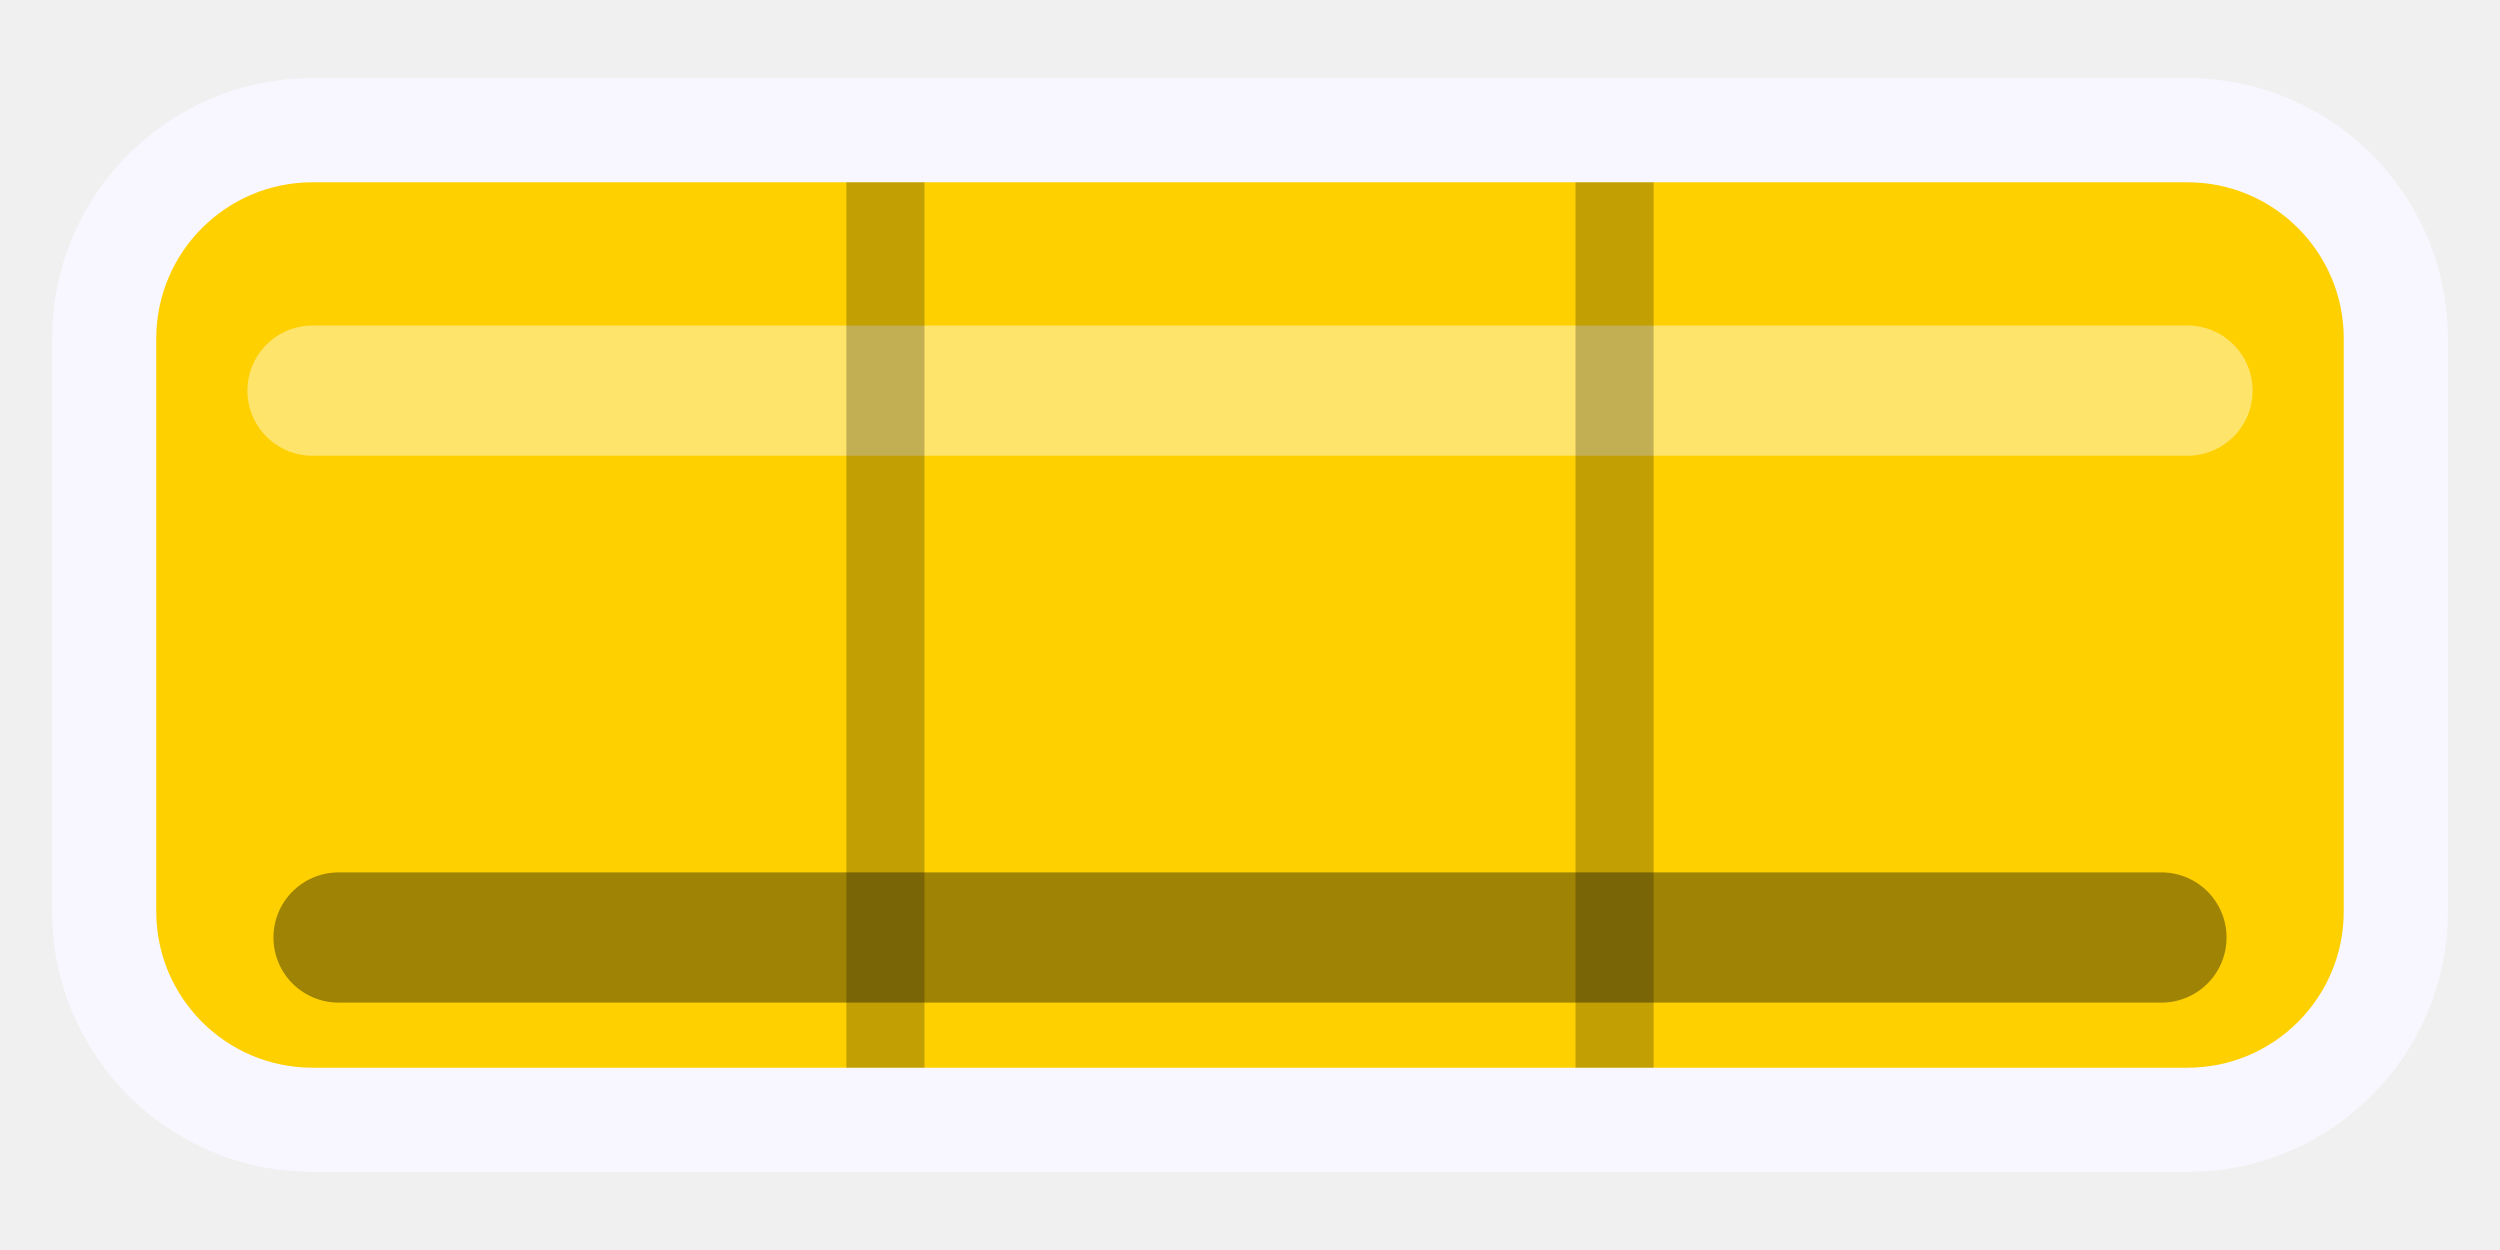
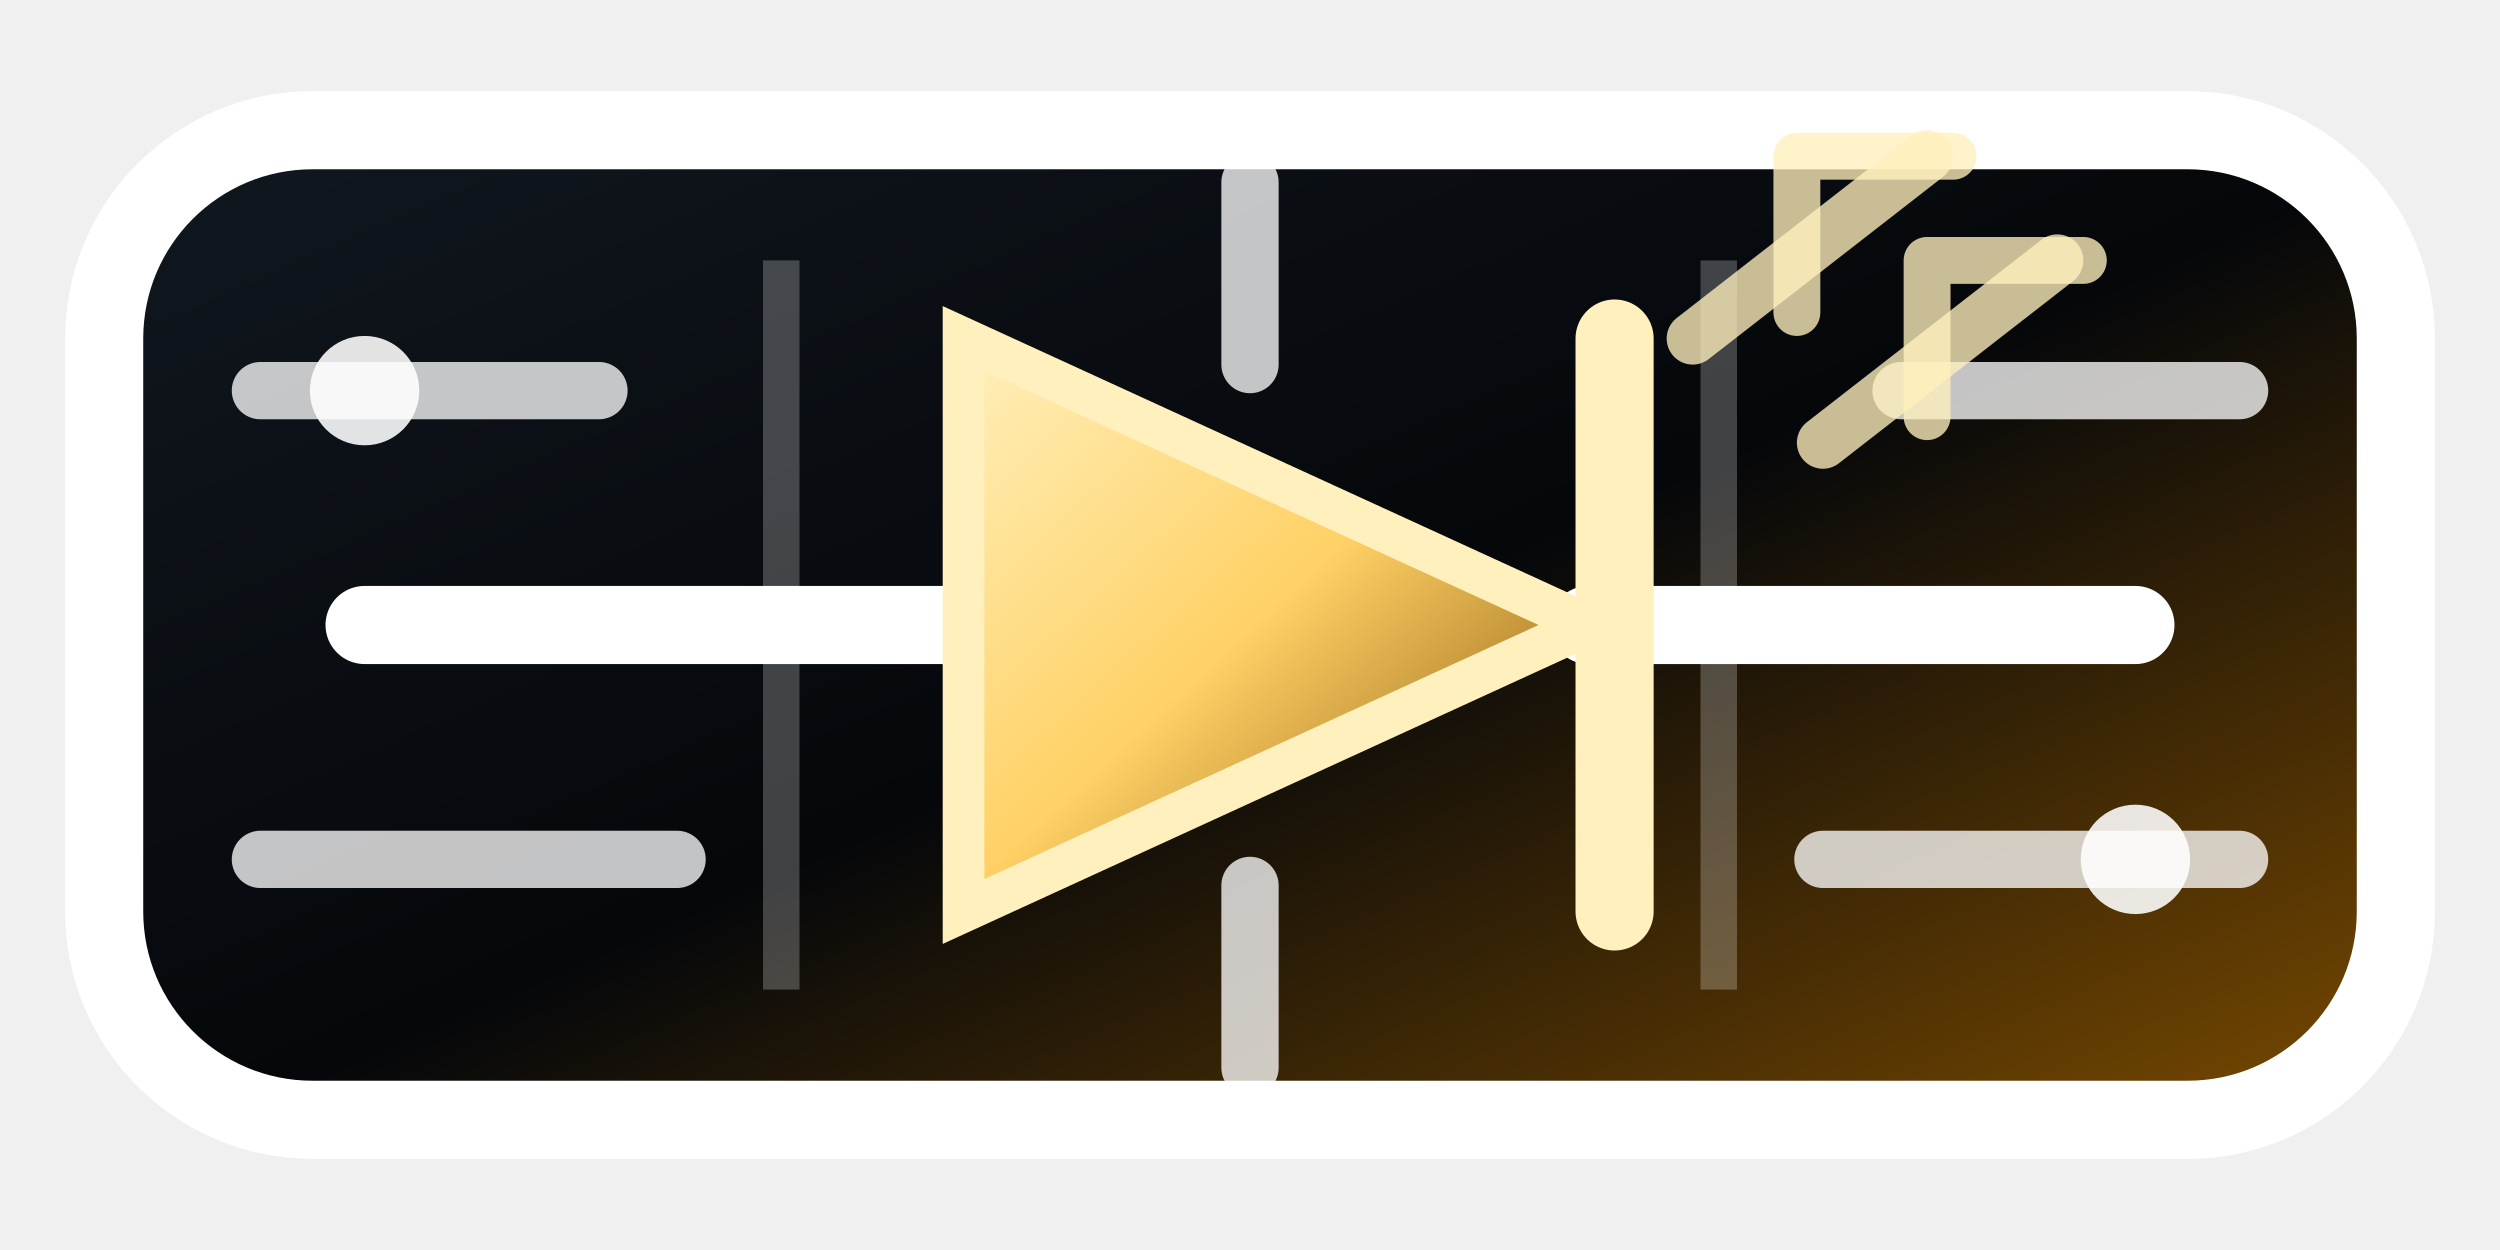
- <svg xmlns="http://www.w3.org/2000/svg" viewBox="0 0 96 48" role="img" aria-label="Tijolo do jogo">
-   <rect x="4" y="5" width="88" height="38" rx="8" fill="#ffd000" stroke="#f8f7ff" stroke-width="4" />
-   <path d="M12 15h72" stroke="#ffffff" stroke-width="5" stroke-linecap="round" opacity="0.42" />
-   <path d="M13 36h70" stroke="#02040a" stroke-width="5" stroke-linecap="round" opacity="0.38" />
-   <path d="M34 7v34M62 7v34" stroke="#02040a" stroke-width="3" opacity="0.24" />
+ <svg xmlns="http://www.w3.org/2000/svg" viewBox="0 0 96 48" role="img" aria-label="Diodo LED">
+   <defs>
+     <linearGradient id="spr-brick-basic-yellow-high-contrast-normal-board" x1="0" y1="0" x2="1" y2="1">
+       <stop offset="0" stop-color="#111820" />
+       <stop offset="0.52" stop-color="#05070a" />
+       <stop offset="1" stop-color="#7a4a00" />
+     </linearGradient>
+     <linearGradient id="spr-brick-basic-yellow-high-contrast-normal-part" x1="0" y1="0" x2="1" y2="1">
+       <stop offset="0" stop-color="#fff0bd" />
+       <stop offset="0.48" stop-color="#ffd166" />
+       <stop offset="1" stop-color="#7a4a00" />
+     </linearGradient>
+   </defs>
+   <rect x="4" y="5" width="88" height="38" rx="8" fill="url(#spr-brick-basic-yellow-high-contrast-normal-board)" stroke="#ffffff" stroke-width="3" />
+   <path d="M10 15h13M73 15h13M10 33h16M70 33h16M48 7v7M48 34v7" stroke="#ffffff" stroke-width="2.2" stroke-linecap="round" opacity=".76" />
+   <path d="M14 24h68M30 10v28M66 10v28" stroke="#ffffff42" stroke-width="1.4" opacity=".9" />
+   <circle cx="14" cy="15" r="2.1" fill="#ffffff" opacity=".88" />
+   <circle cx="82" cy="33" r="2.1" fill="#ffffff" opacity=".88" />
+   <path d="M14 24h23M61 24h21" stroke="#ffffff" stroke-width="3" stroke-linecap="round" />
+   <path d="M37 13l24 11-24 11z" fill="url(#spr-brick-basic-yellow-high-contrast-normal-part)" stroke="#fff0bd" stroke-width="1.6" />
+   <path d="M62 13v22" stroke="#fff0bd" stroke-width="3" stroke-linecap="round" />
+   <path d="M65 13l9-7M70 17l9-7" stroke="#fff0bd" stroke-width="2" stroke-linecap="round" opacity=".78" />
+   <path d="M75 6h-6v6M80 10h-6v6" fill="none" stroke="#fff0bd" stroke-width="1.8" stroke-linecap="round" stroke-linejoin="round" opacity=".78" />
</svg>
